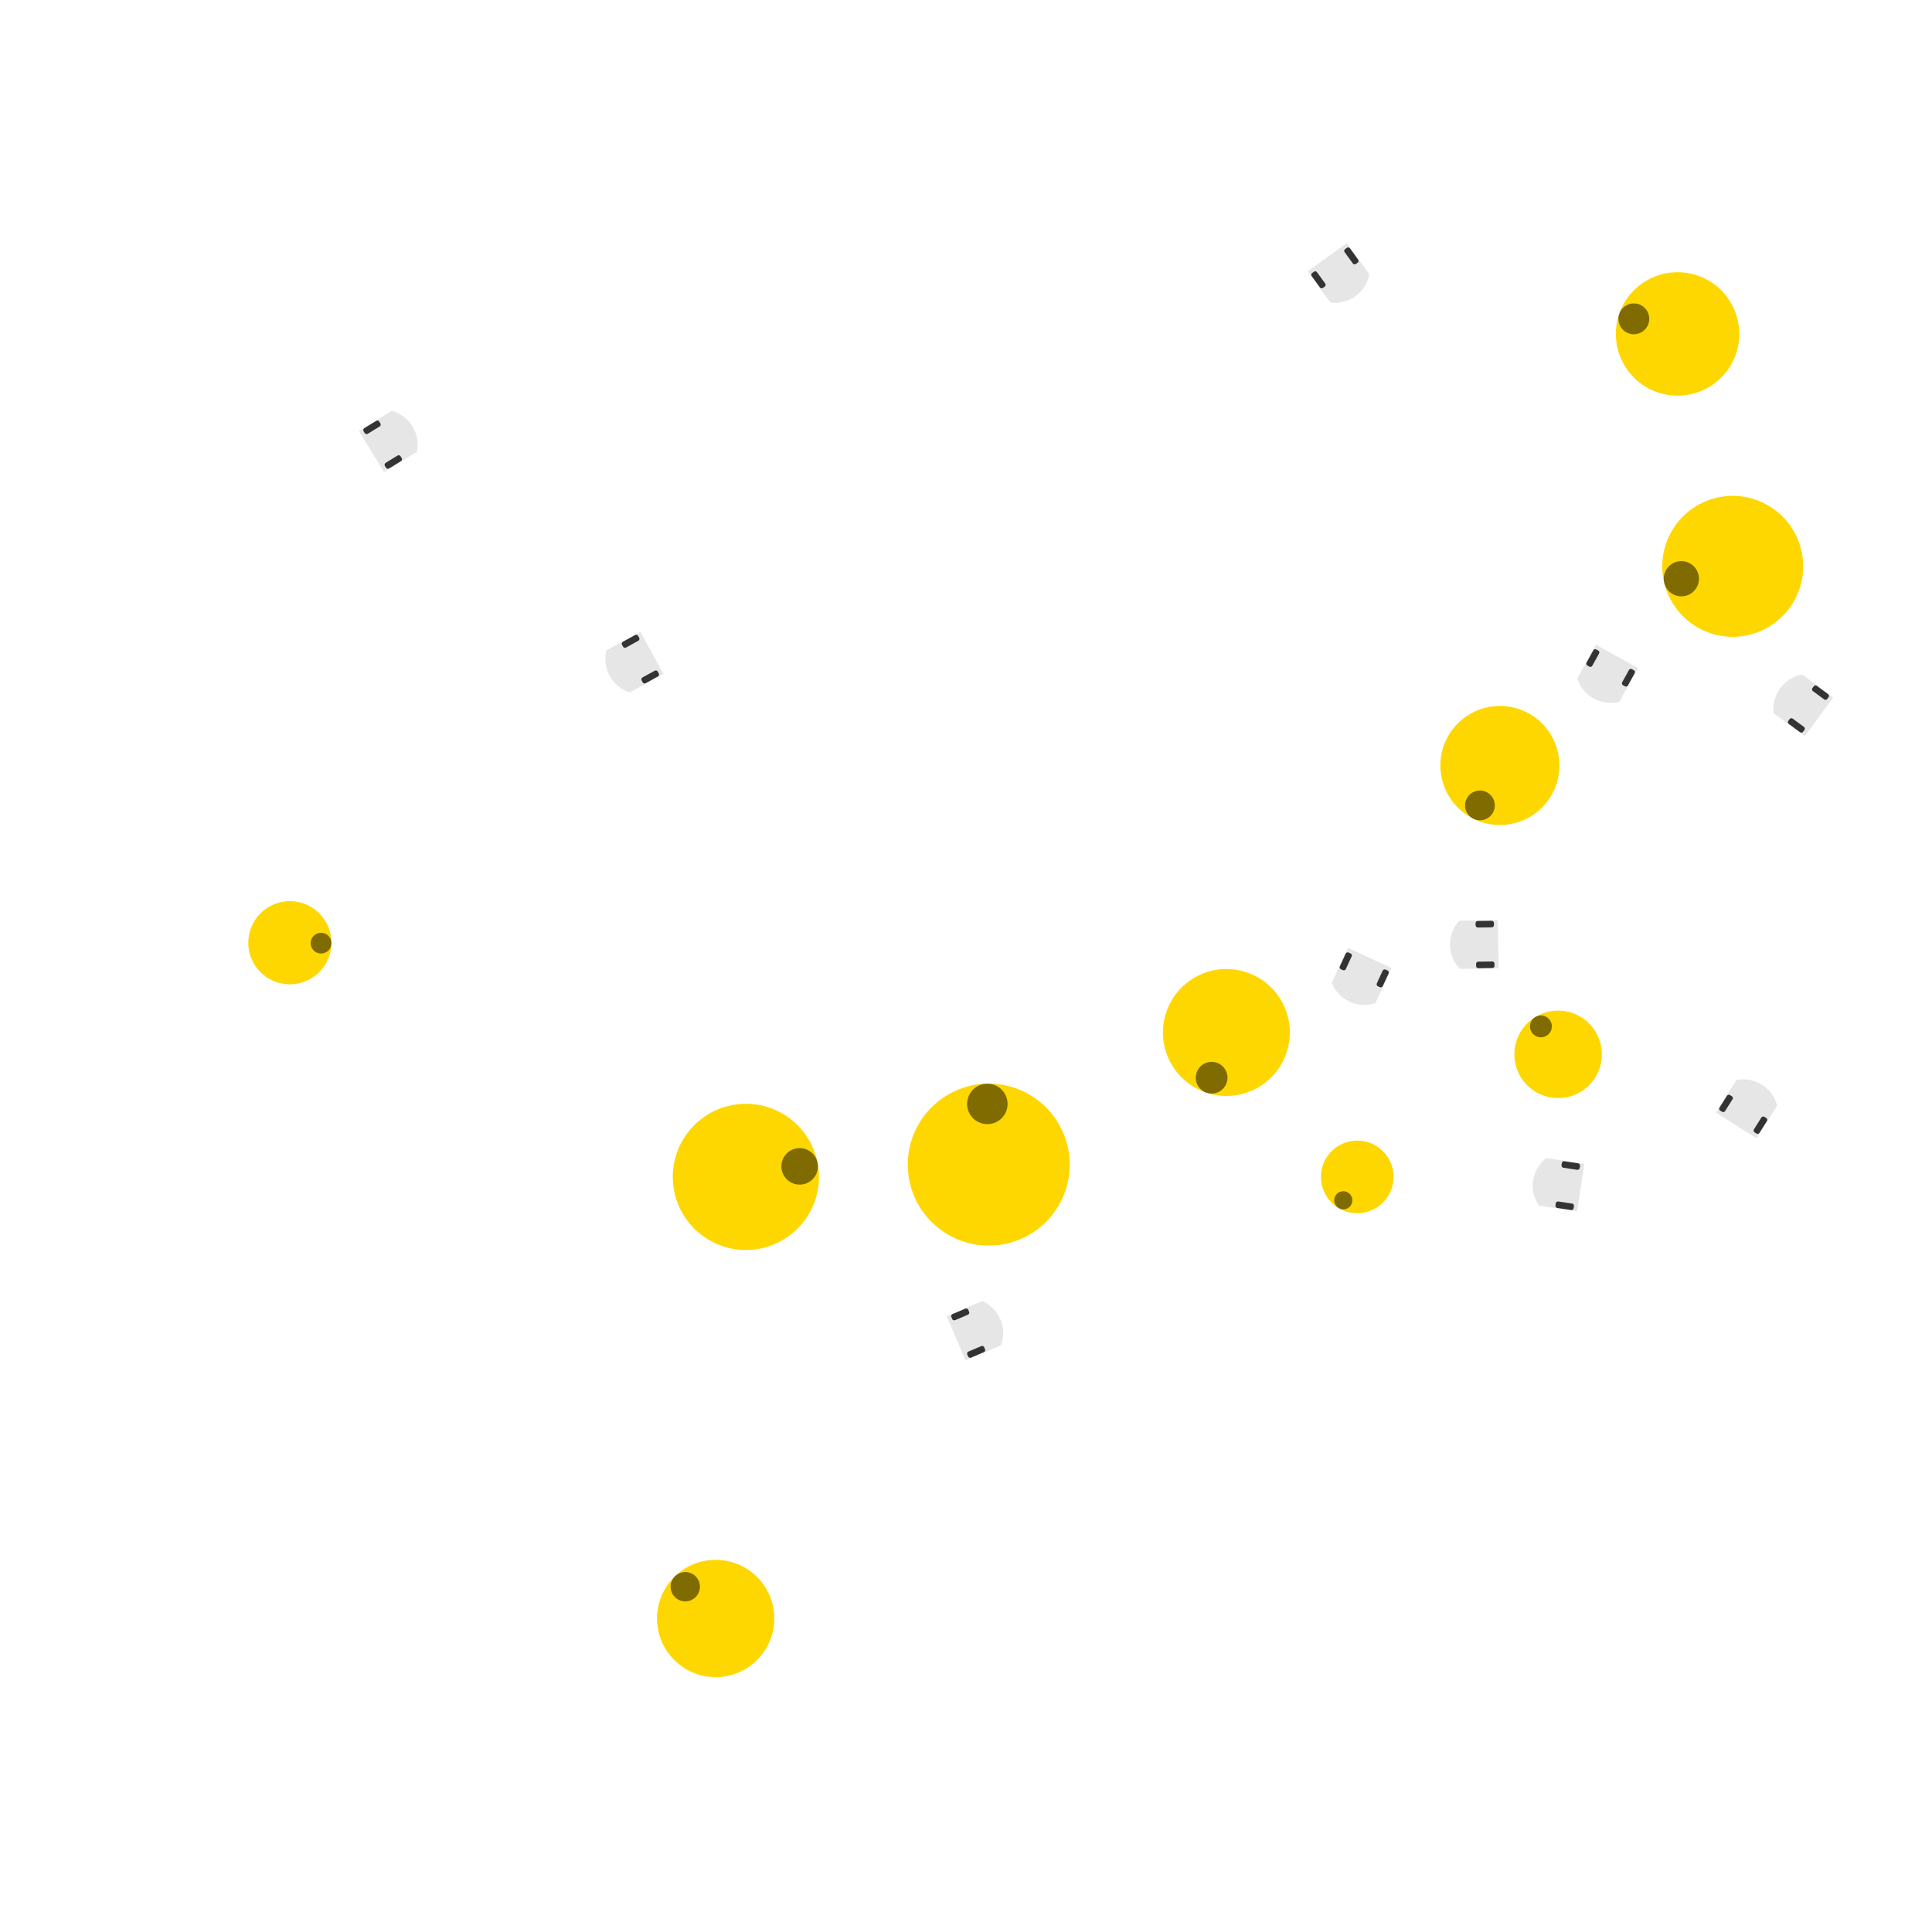
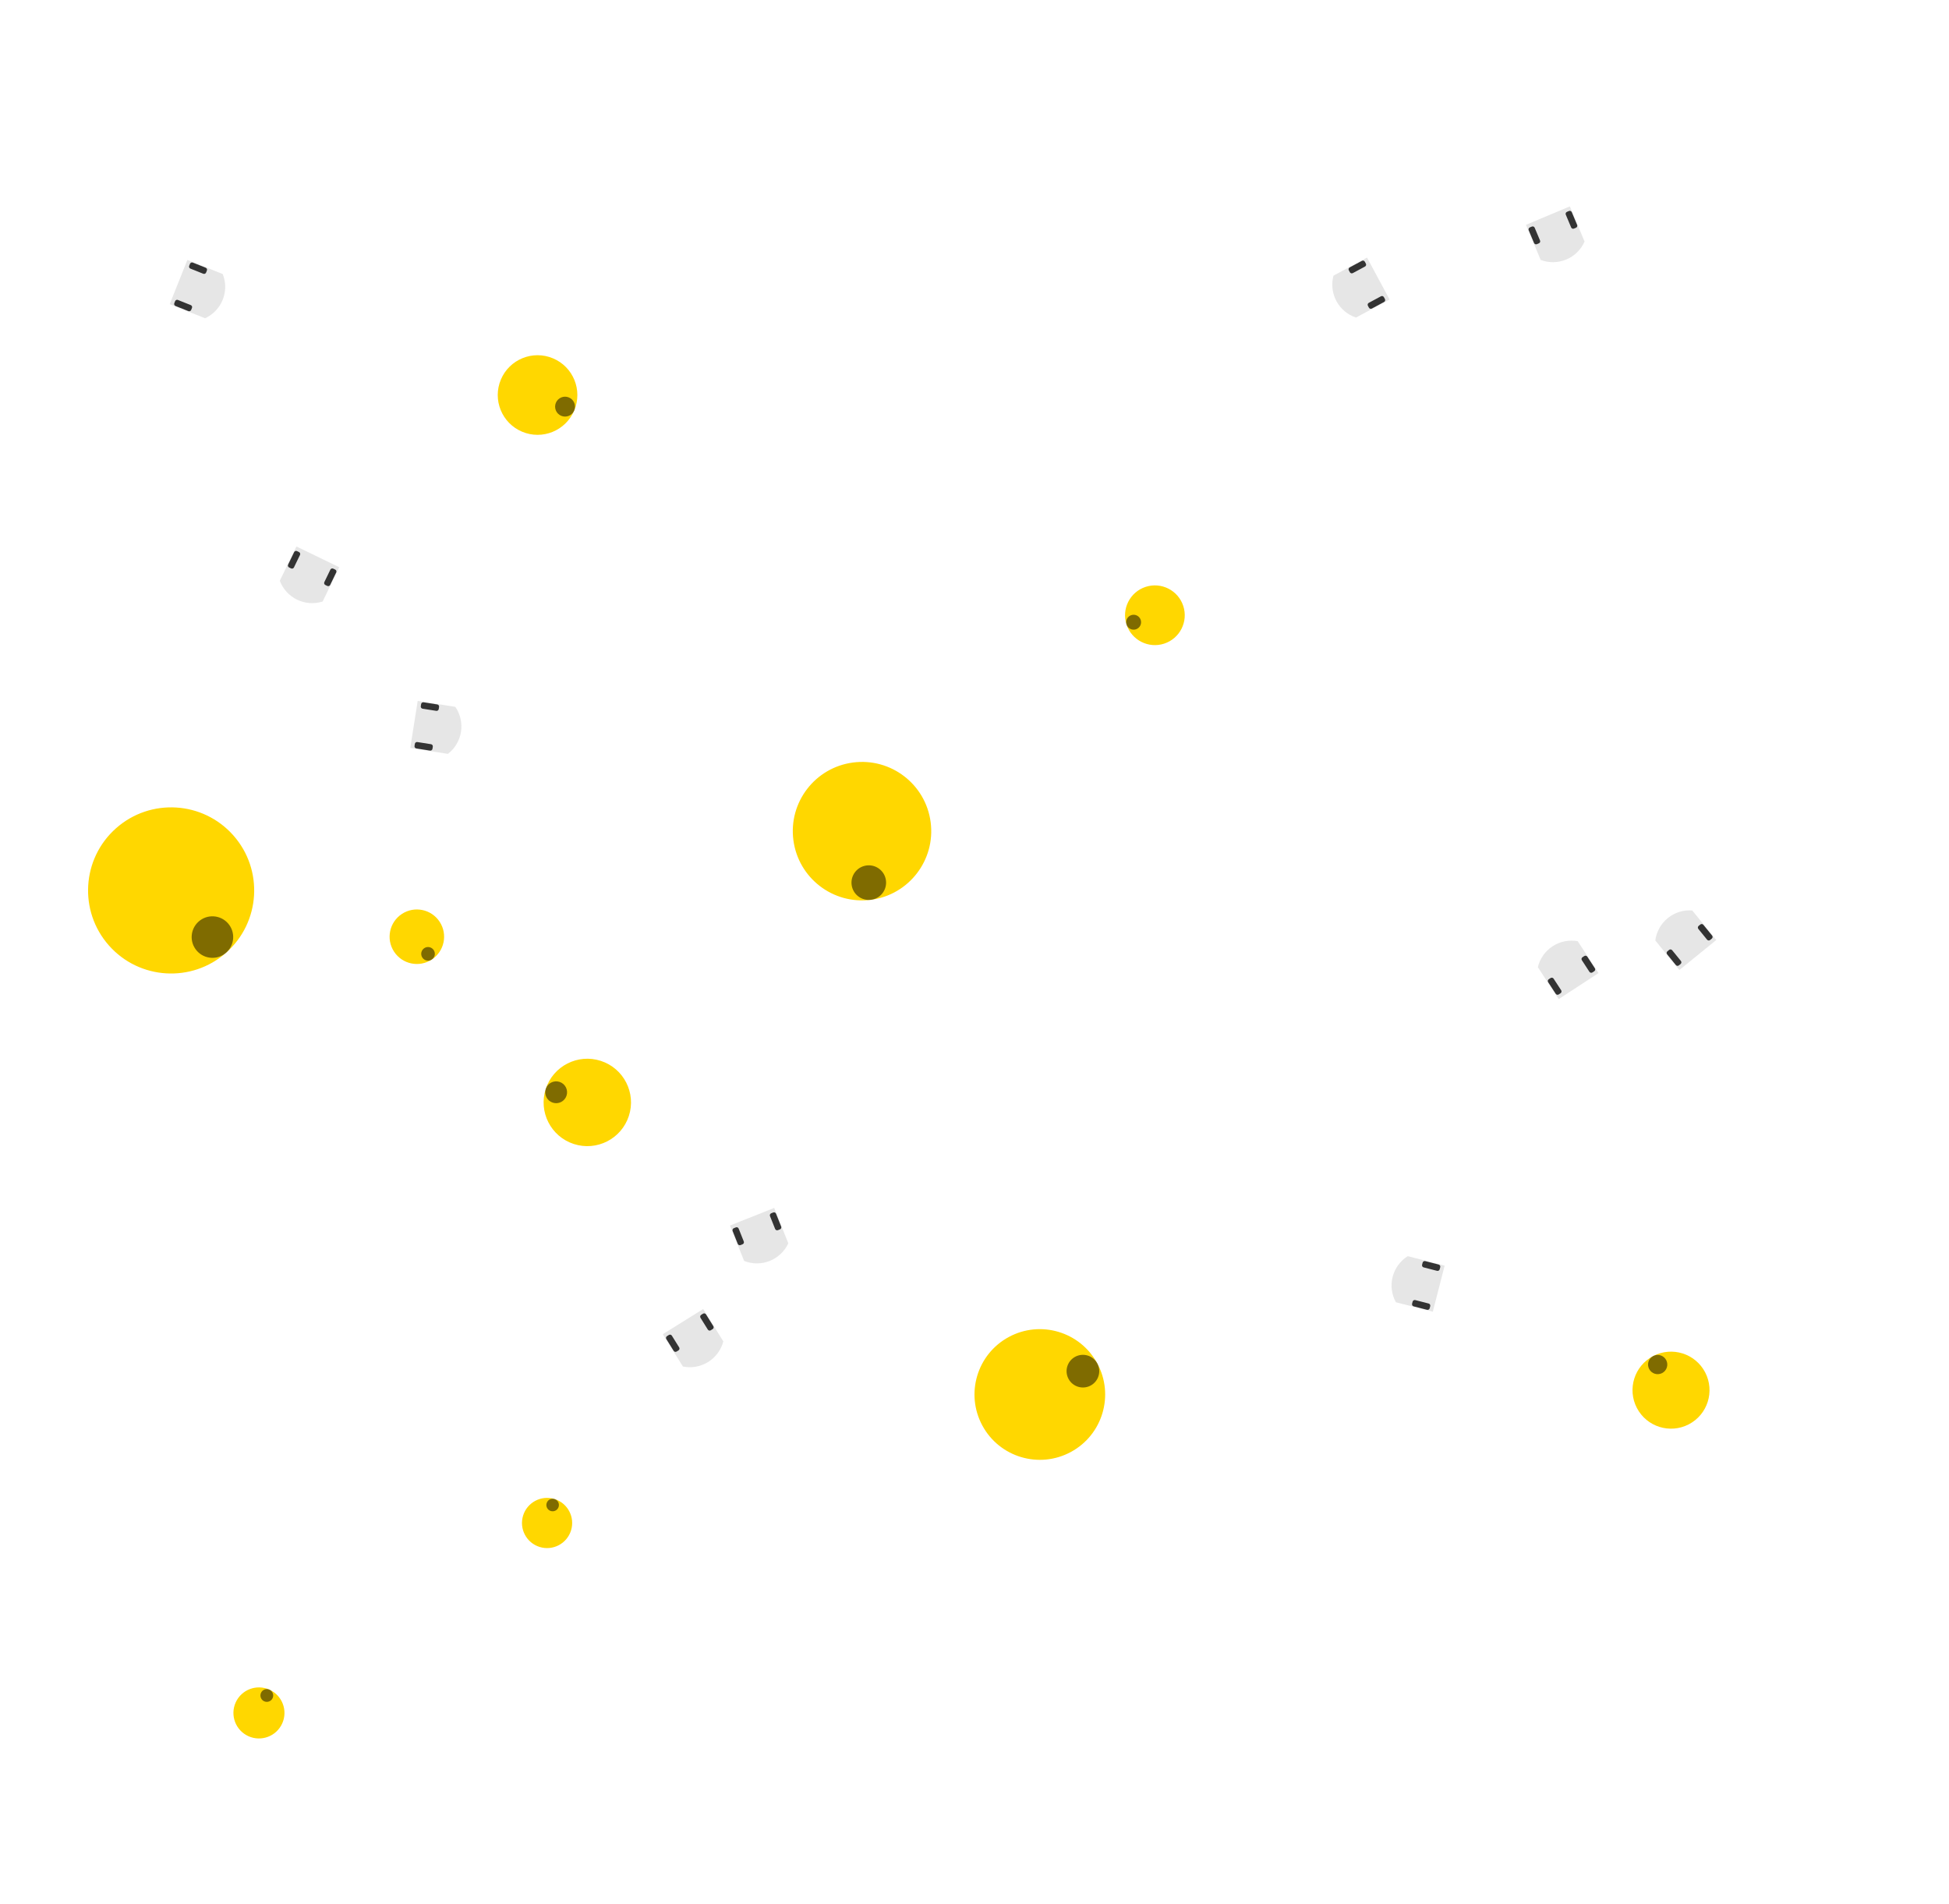
- <svg xmlns="http://www.w3.org/2000/svg" xmlns:xlink="http://www.w3.org/1999/xlink" id="svg" version="1.1" width="300" height="299" viewBox="-2.20 -2.20 4.41 4.40">
+ <svg xmlns="http://www.w3.org/2000/svg" xmlns:xlink="http://www.w3.org/1999/xlink" id="svg" version="1.1" width="300" height="293" viewBox="-2.29 -2.20 4.50 4.40">
  <defs>
    <g id="agent" r="1">
      <circle class="body" cx="0" cy="0" r="1" />
      <circle opacity="0.5" fill="black" cx="0.75" cy="0" r="0.25" />
    </g>
    <g id="thymio" transform="rotate(90) scale(0.125)">
      <path class="body" stroke="none" d="M -5.5 -5.806 L -5.5 3 L 5.5 3 L 5.5     -5.809 A 8 8 0 0 0 0 -8 A 8 8 0 0 0 -5.5 -5.806 z " />
      <rect style="fill:#333333;stroke:none" width="1.5" height="4.2" x="-5.4" y="-2.1" rx="0.5" />
      <rect style="fill:#333333;stroke:none" id="rect441" width="1.5" height="4.2" x="3.9" y="-2.1" rx="0.5" />
    </g>
    <g id="wheelchair" transform="scale(0.02) rotate(180) translate(-55,-173)">
      <path stroke="none" style="fill:#c8beb7" d="m 48.061,189.832 h -38.89 v -33.33 h 38.89 z" />
      <path stroke="none" style="fill:#080808;" d="m 81.383,148.527 v -4.117 -4.215 H 53.611 v 8.332 z" />
      <path stroke="none" style="fill:#080808;" d="m 81.383,204.067 v -4.117 -4.215 H 53.611 v 8.332 z" />
      <path stroke="none" class="body" d="m 92.497,199.914 h -50 v -55.56 h 50 z" />
      <path stroke="none" style="fill:#917c6f" d="m 92.497,199.913 v -2.771 -52.787 h -5.559 v 55.559 z" />
    </g>
    <g id="human" transform="scale(0.02) rotate(180) translate(-50,-175)">
      <g class="body" stroke="none">
        <ellipse cx="54.379" cy="172.973" rx="19.763" ry="43.397" />
        <ellipse cx="40.156" cy="134.798" rx="23.189" ry="6.962" />
        <ellipse cx="40.156" cy="211.149" rx="23.189" ry="6.962" />
      </g>
      <ellipse style="fill:#1a1a1a;opacity:0.5" cx="54.379" cy="172.901" rx="16.288" ry="16.635" />
    </g>
  </defs>
  <style>


svg{
  style='stroke-width: 0px;
}

circle.obstacle{
  fill: gray; 
  stroke:none;
}
polyline.wall{
  stroke:black;
  stroke-width:0.01;
}

.shape {
  fill: none;
  stroke: black;
  stroke-width: 0.01;
  stroke-dasharray: 0.01;
}

.thymio {
  fill: #e6e6e6;
}

.human {
  fill: #666666;
}

.agent {
  fill: gray;
}

.wheelchair {
  fill: #483e37;
}

.body {
-     all: inherit;
+ /*    all: inherit;*/
}






svg {
   background-color: snow;
}


</style>
  <g id="world" transform="scale(1, -1)">
-     <g id="0" class="thymio" style="fill:#e6e6e6" transform="translate(0.01, -0.846) rotate(23.024)">
+     <g id="0" class="thymio" style="fill:#e6e6e6" transform="translate(1.297, 1.674) rotate(-67.226)">
      <use xlink:href="#thymio" transform="scale(0.08, 0.08)" />
    </g>
-     <g id="1" class="thymio" style="fill:#e6e6e6" transform="translate(1.38, -0.509) rotate(171.433)">
+     <g id="1" class="thymio" style="fill:#e6e6e6" transform="translate(0.867, 1.542) rotate(-151.734)">
      <use xlink:href="#thymio" transform="scale(0.08, 0.08)" />
    </g>
-     <g id="2" class="thymio" style="fill:#e6e6e6" transform="translate(-1.328, 1.184) rotate(31.567)">
+     <g id="2" class="thymio" style="fill:#e6e6e6" transform="translate(1.34, -0.054) rotate(123.125)">
      <use xlink:href="#thymio" transform="scale(0.08, 0.08)" />
    </g>
-     <g id="3" class="thymio" style="fill:#e6e6e6" transform="translate(1.478, 0.674) rotate(-118.937)">
+     <g id="3" class="thymio" style="fill:#e6e6e6" transform="translate(-0.543, -0.64) rotate(-68.248)">
      <use xlink:href="#thymio" transform="scale(0.08, 0.08)" />
    </g>
-     <g id="4" class="thymio" style="fill:#e6e6e6" transform="translate(0.848, 1.588) rotate(-54.038)">
+     <g id="4" class="thymio" style="fill:#e6e6e6" transform="translate(-1.852, 1.537) rotate(-21.757)">
      <use xlink:href="#thymio" transform="scale(0.08, 0.08)" />
    </g>
-     <g id="5" class="thymio" style="fill:#e6e6e6" transform="translate(1.191, 0.042) rotate(-179.245)">
+     <g id="5" class="thymio" style="fill:#e6e6e6" transform="translate(-1.571, 0.886) rotate(-115.824)">
      <use xlink:href="#thymio" transform="scale(0.08, 0.08)" />
    </g>
-     <g id="6" class="thymio" style="fill:#e6e6e6" transform="translate(1.93, 0.58) rotate(143.649)">
+     <g id="6" class="thymio" style="fill:#e6e6e6" transform="translate(1.613, 0.016) rotate(129.117)">
      <use xlink:href="#thymio" transform="scale(0.08, 0.08)" />
    </g>
-     <g id="7" class="thymio" style="fill:#e6e6e6" transform="translate(0.915, -0.016) rotate(-114.749)">
+     <g id="7" class="thymio" style="fill:#e6e6e6" transform="translate(-0.698, -0.88) rotate(-58.086)">
      <use xlink:href="#thymio" transform="scale(0.08, 0.08)" />
    </g>
-     <g id="8" class="thymio" style="fill:#e6e6e6" transform="translate(1.781, -0.346) rotate(57.69)">
+     <g id="8" class="thymio" style="fill:#e6e6e6" transform="translate(-1.306, 0.521) rotate(-8.958)">
      <use xlink:href="#thymio" transform="scale(0.08, 0.08)" />
    </g>
-     <g id="9" class="thymio" style="fill:#e6e6e6" transform="translate(-0.739, 0.694) rotate(-151.195)">
+     <g id="9" class="thymio" style="fill:#e6e6e6" transform="translate(1.004, -0.771) rotate(165.602)">
      <use xlink:href="#thymio" transform="scale(0.08, 0.08)" />
    </g>
-     <g id="10" class="agent" style="fill:gold" transform="translate(1.358, -0.209) rotate(121.582)">
-       <use xlink:href="#agent" transform="scale(0.1, 0.1)" />
+     <g id="10" class="agent" style="fill:gold" transform="translate(1.57, -1.013) rotate(117.52)">
+       <use xlink:href="#agent" transform="scale(0.089, 0.089)" />
    </g>
-     <g id="11" class="agent" style="fill:gold" transform="translate(0.6, -0.159) rotate(-108.068)">
-       <use xlink:href="#agent" transform="scale(0.145, 0.145)" />
+     <g id="11" class="agent" style="fill:gold" transform="translate(-0.3, 0.279) rotate(-82.507)">
+       <use xlink:href="#agent" transform="scale(0.16, 0.16)" />
    </g>
-     <g id="12" class="agent" style="fill:gold" transform="translate(-0.498, -0.489) rotate(11.068)">
-       <use xlink:href="#agent" transform="scale(0.167, 0.167)" />
+     <g id="12" class="agent" style="fill:gold" transform="translate(0.111, -1.023) rotate(28.429)">
+       <use xlink:href="#agent" transform="scale(0.151, 0.151)" />
    </g>
-     <g id="13" class="agent" style="fill:gold" transform="translate(-0.567, -1.498) rotate(133.72)">
-       <use xlink:href="#agent" transform="scale(0.134, 0.134)" />
+     <g id="13" class="agent" style="fill:gold" transform="translate(-0.935, -0.348) rotate(161.924)">
+       <use xlink:href="#agent" transform="scale(0.101, 0.101)" />
    </g>
-     <g id="14" class="agent" style="fill:gold" transform="translate(1.631, 1.437) rotate(160.952)">
-       <use xlink:href="#agent" transform="scale(0.141, 0.141)" />
+     <g id="14" class="agent" style="fill:gold" transform="translate(-1.028, -1.32) rotate(72.8)">
+       <use xlink:href="#agent" transform="scale(0.058, 0.058)" />
    </g>
-     <g id="15" class="agent" style="fill:gold" transform="translate(1.225, 0.451) rotate(-116.563)">
-       <use xlink:href="#agent" transform="scale(0.136, 0.136)" />
+     <g id="15" class="agent" style="fill:gold" transform="translate(-1.897, 0.142) rotate(-48.474)">
+       <use xlink:href="#agent" transform="scale(0.192, 0.192)" />
    </g>
-     <g id="16" class="agent" style="fill:gold" transform="translate(-1.54, 0.046) rotate(-0.746)">
-       <use xlink:href="#agent" transform="scale(0.095, 0.095)" />
+     <g id="16" class="agent" style="fill:gold" transform="translate(-1.05, 1.287) rotate(-22.887)">
+       <use xlink:href="#agent" transform="scale(0.092, 0.092)" />
    </g>
-     <g id="17" class="agent" style="fill:gold" transform="translate(1.757, 0.906) rotate(-166.437)">
-       <use xlink:href="#agent" transform="scale(0.161, 0.161)" />
+     <g id="17" class="agent" style="fill:gold" transform="translate(0.377, 0.778) rotate(-161.873)">
+       <use xlink:href="#agent" transform="scale(0.069, 0.069)" />
    </g>
-     <g id="18" class="agent" style="fill:gold" transform="translate(0.057, -0.461) rotate(91.332)">
-       <use xlink:href="#agent" transform="scale(0.185, 0.185)" />
+     <g id="18" class="agent" style="fill:gold" transform="translate(-1.694, -1.759) rotate(65.744)">
+       <use xlink:href="#agent" transform="scale(0.059, 0.059)" />
    </g>
-     <g id="19" class="agent" style="fill:gold" transform="translate(0.899, -0.489) rotate(-120.77)">
-       <use xlink:href="#agent" transform="scale(0.083, 0.083)" />
+     <g id="19" class="agent" style="fill:gold" transform="translate(-1.329, 0.035) rotate(-56.86)">
+       <use xlink:href="#agent" transform="scale(0.063, 0.063)" />
    </g>
  </g>
</svg>
